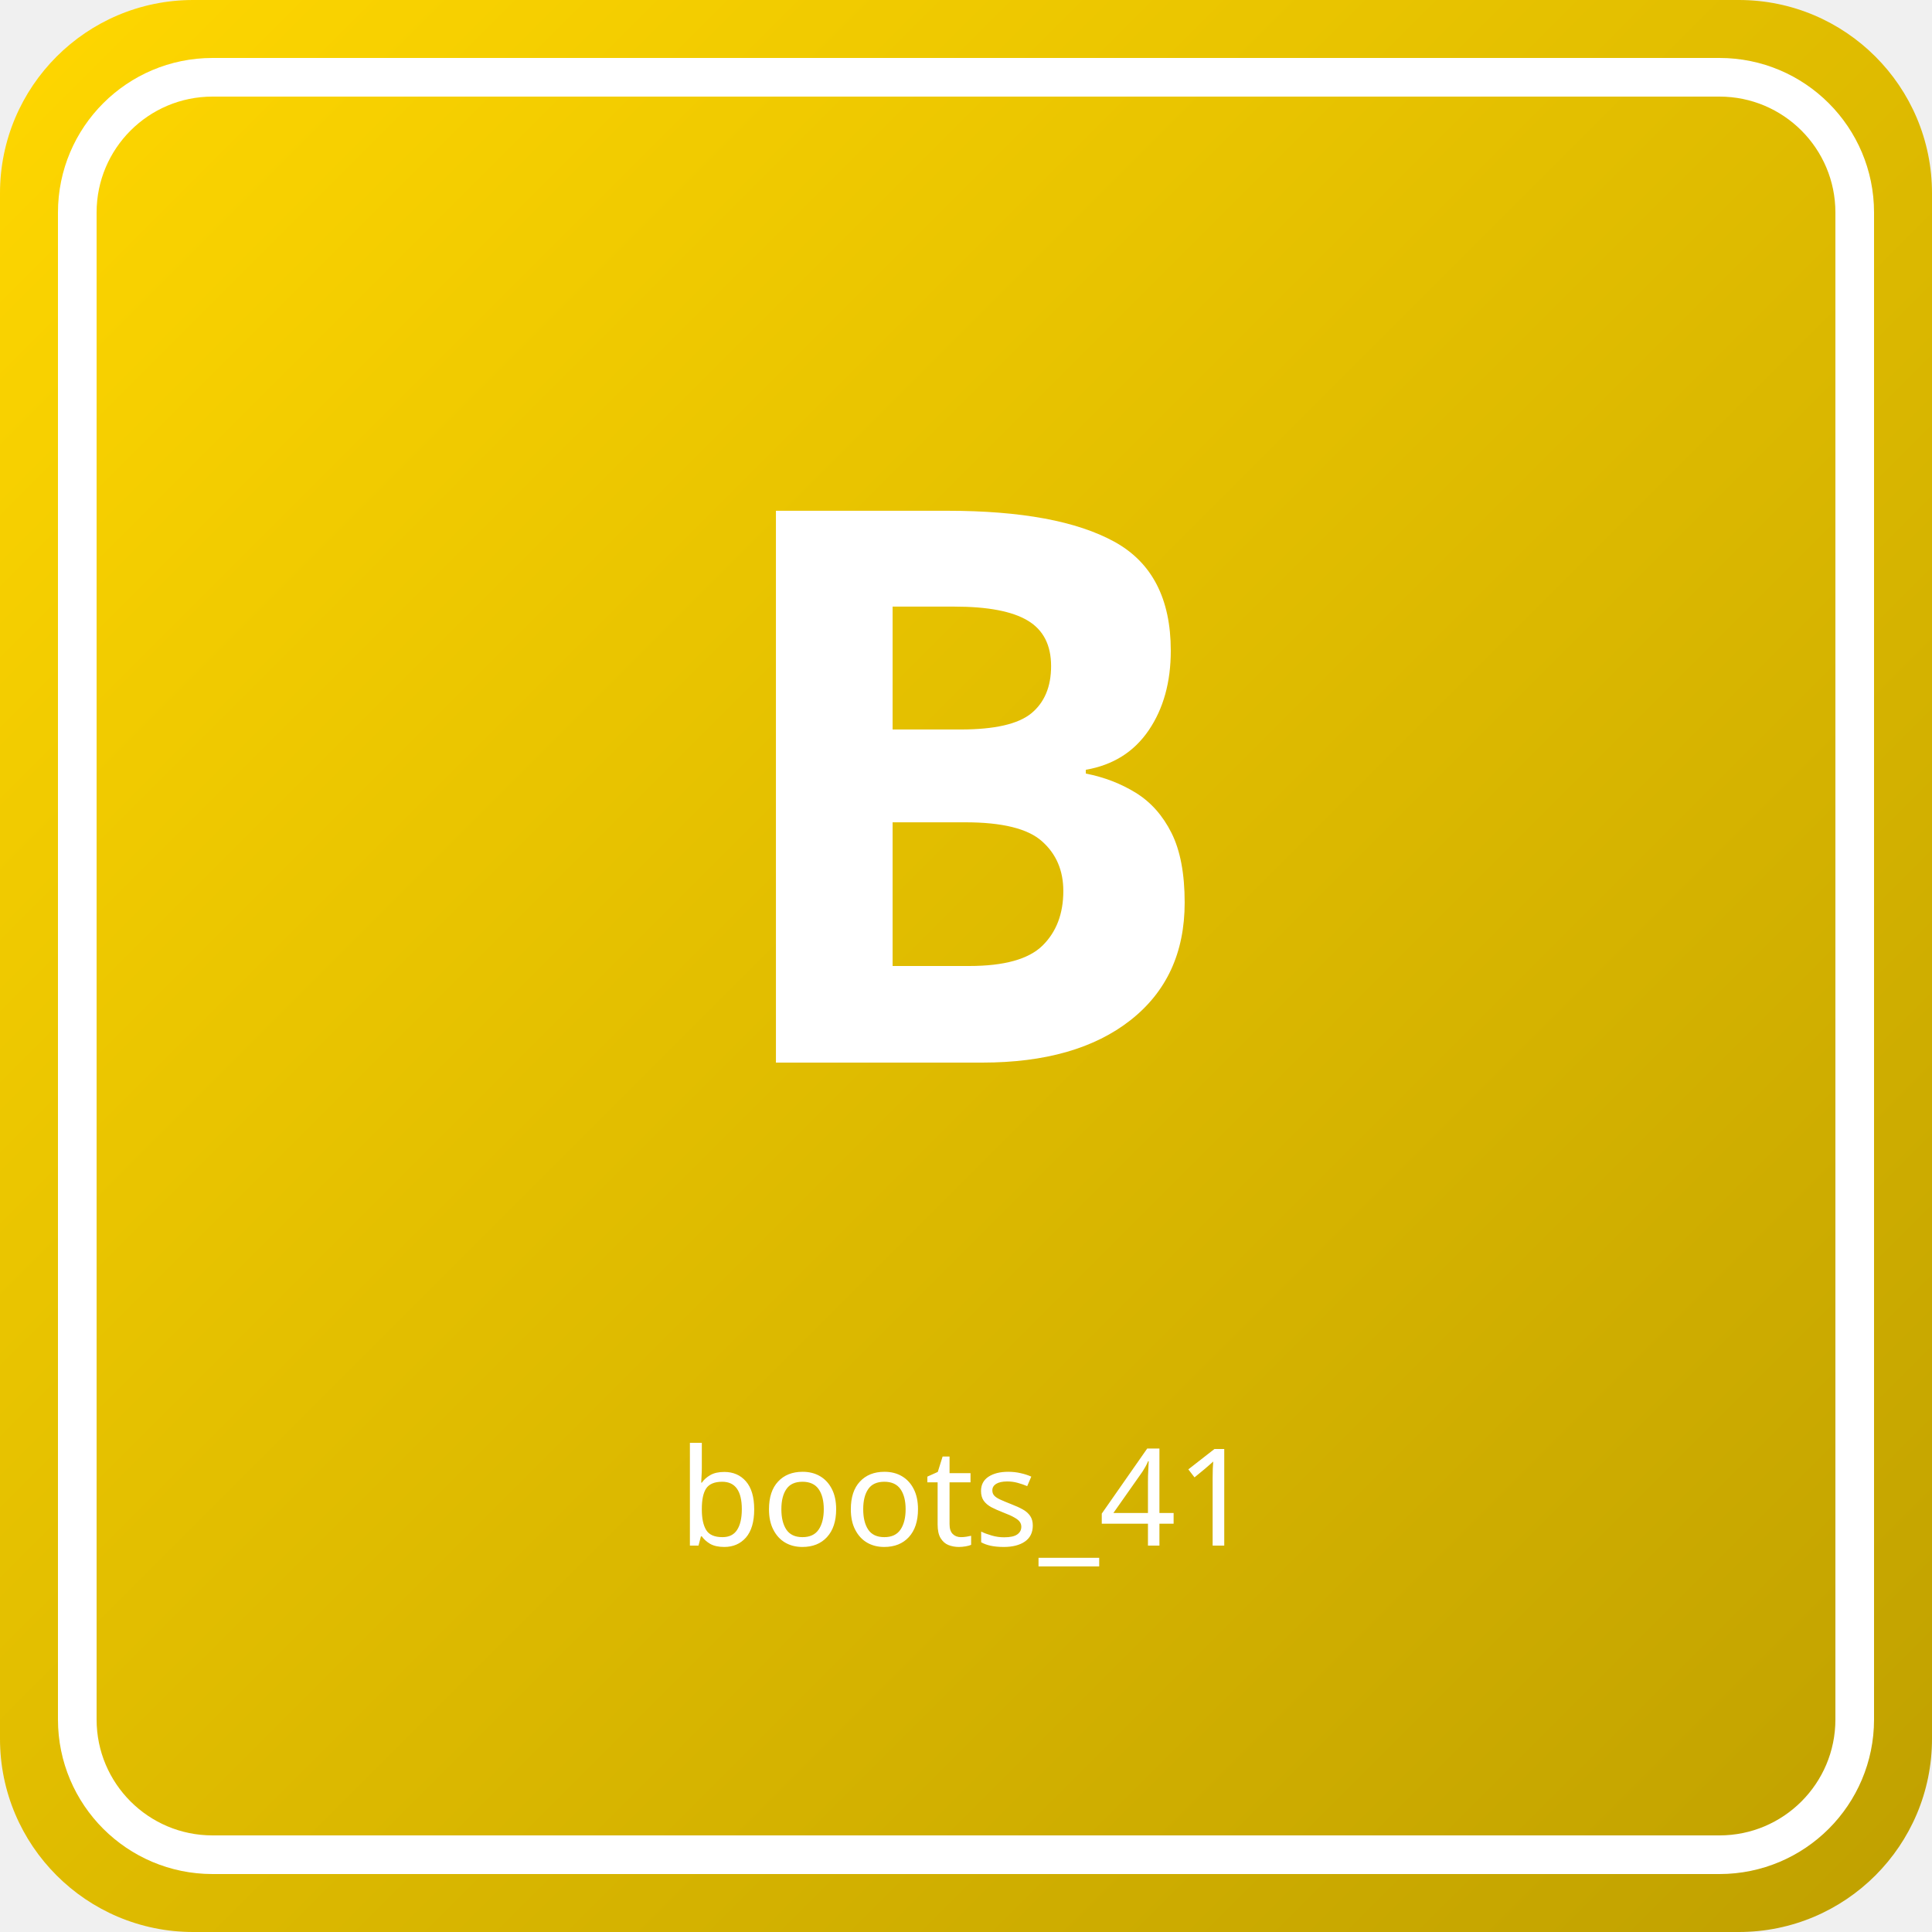
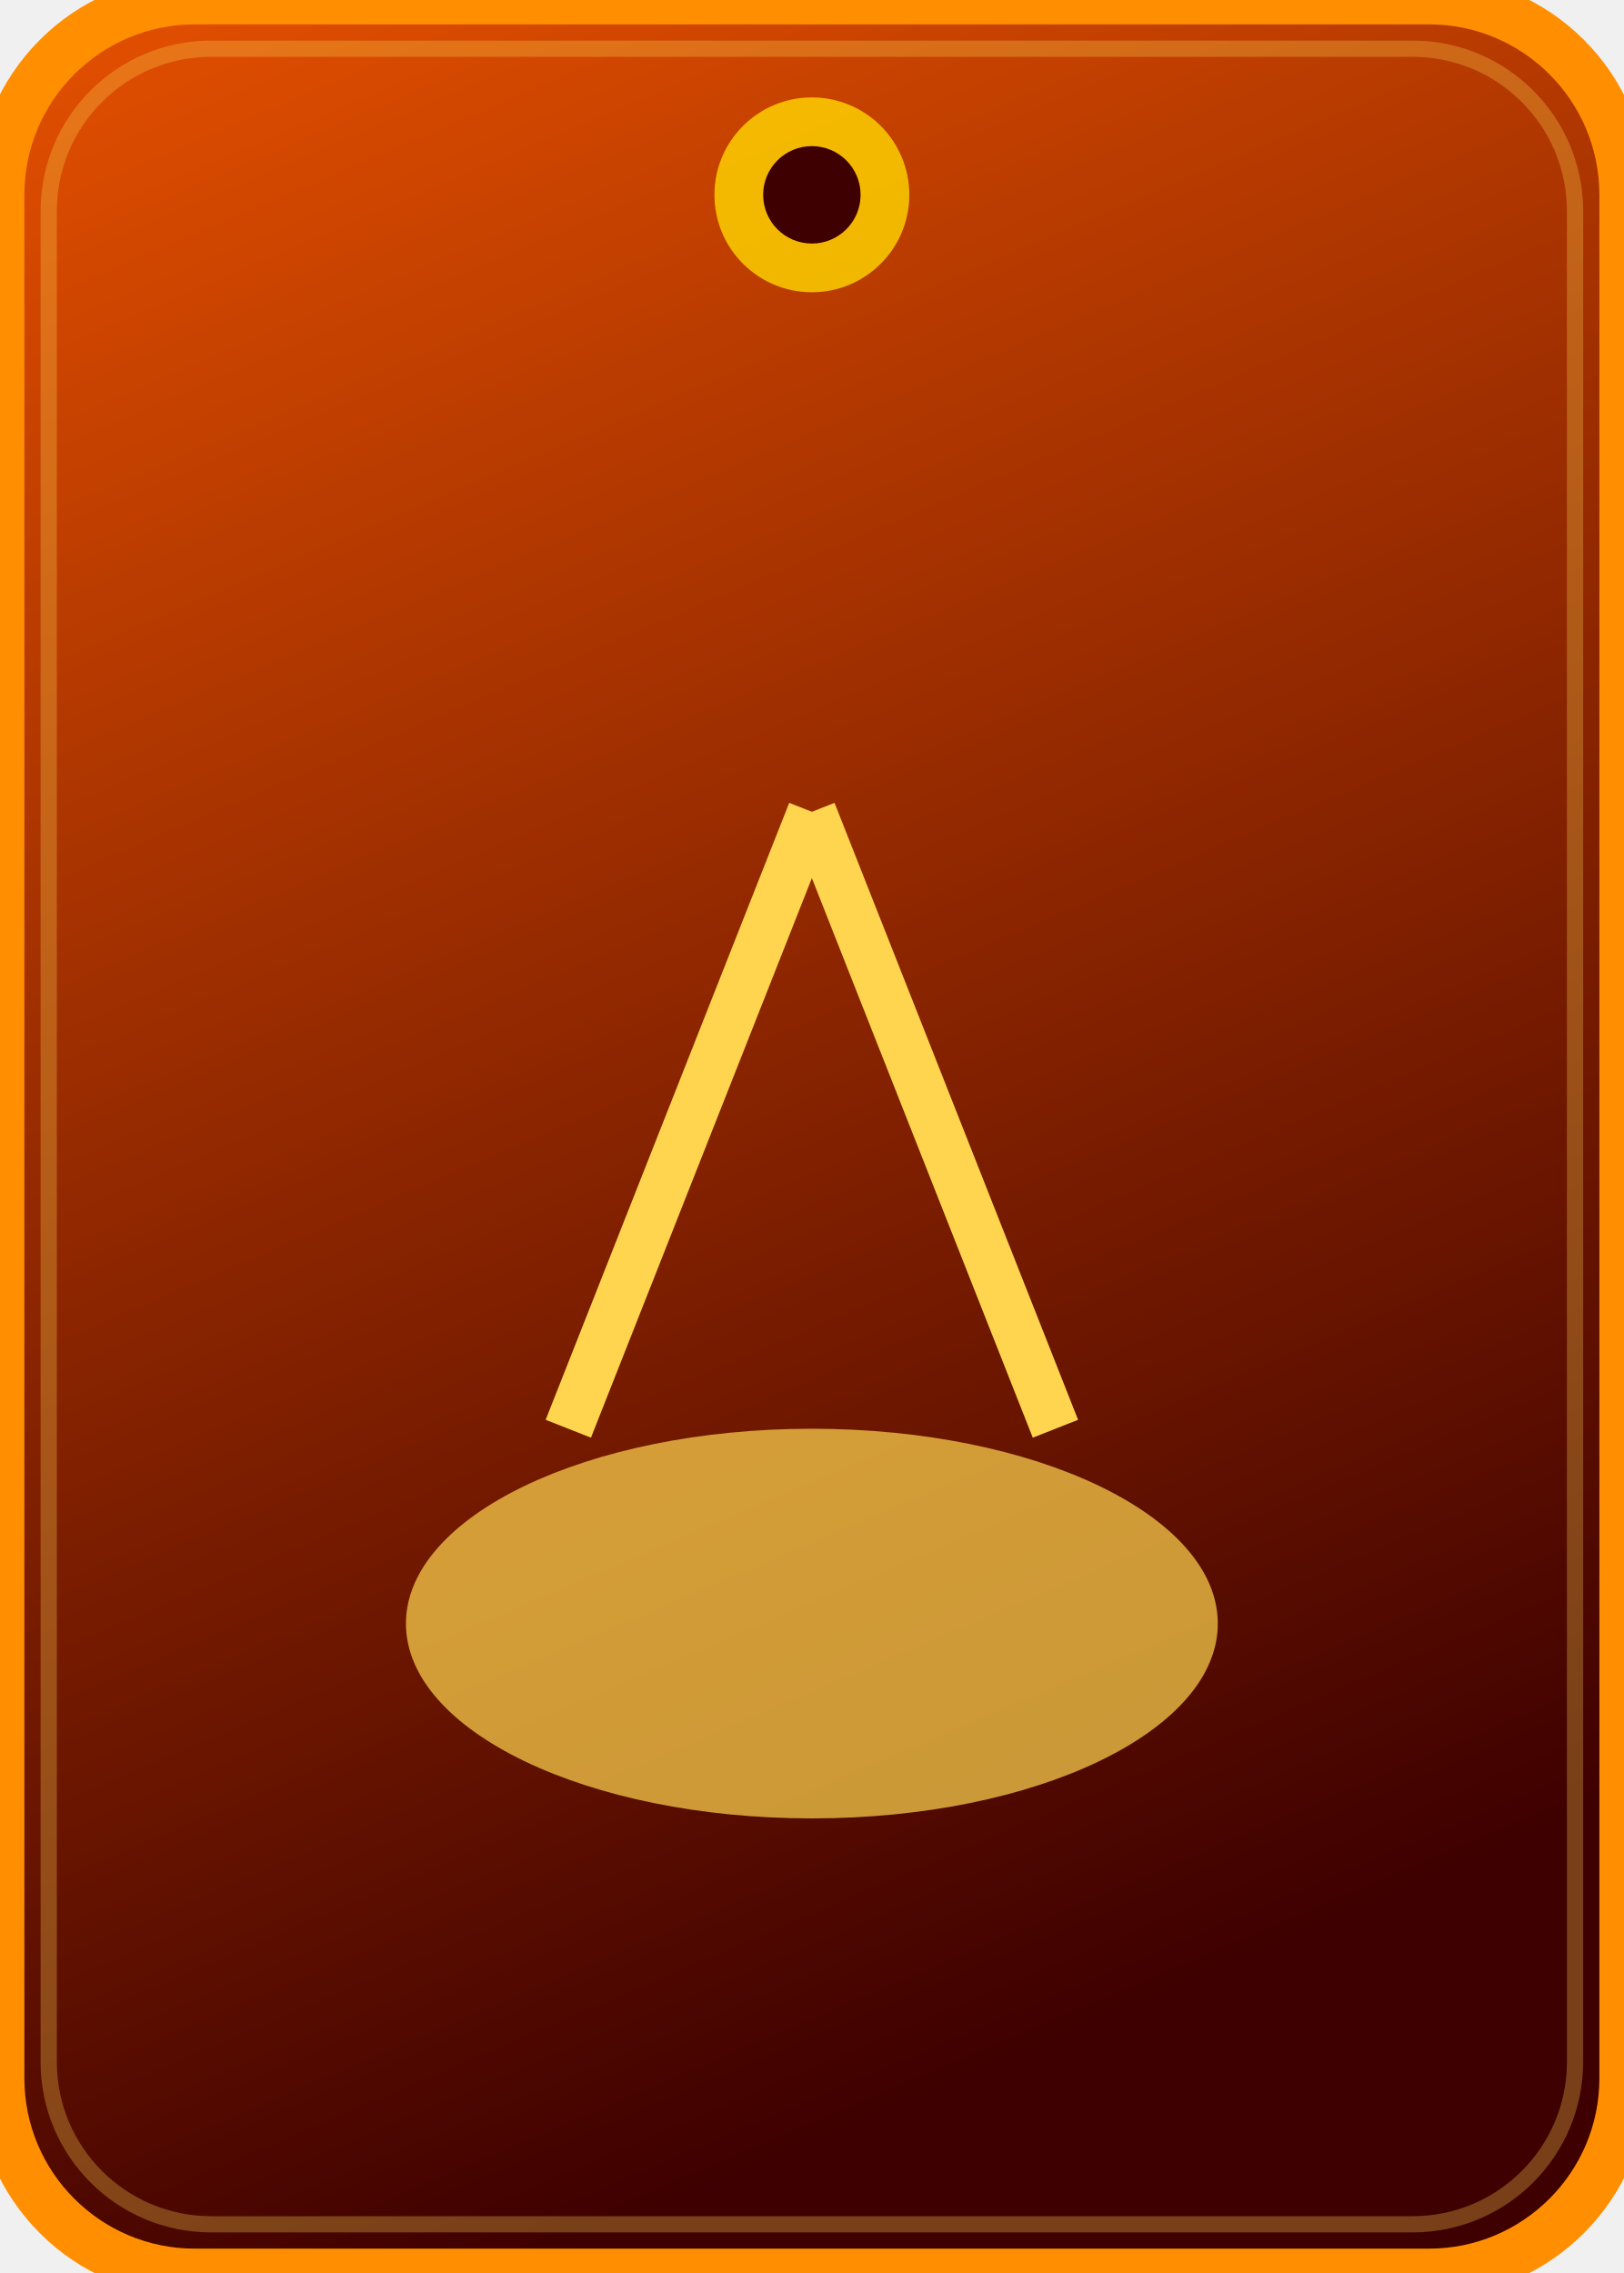
- <svg xmlns="http://www.w3.org/2000/svg" viewBox="0 0 200 200" width="200" height="200">
+ <svg xmlns="http://www.w3.org/2000/svg" viewBox="0 0 100 140">
  <defs>
-     <linearGradient id="g" x1="0" y1="0" x2="1" y2="1">
-       <stop offset="0%" stop-color="#ffd700" />
-       <stop offset="100%" stop-color="#bfa000" />
+     <linearGradient id="bg" x1="0" y1="0" x2="0.3" y2="1">
+       <stop offset="0%" stop-color="#e65100" />
+       <stop offset="100%" stop-color="#3e0000" />
    </linearGradient>
  </defs>
-   <rect width="200" height="200" fill="url(#g)" rx="20" />
-   <rect x="8" y="8" width="184" height="184" fill="none" stroke="#fff" stroke-width="4" rx="14" />
-   <text x="100" y="110" font-size="80" text-anchor="middle" fill="#fff" font-family="sans-serif" font-weight="bold">B</text>
-   <text x="100" y="160" font-size="14" text-anchor="middle" fill="#fff" font-family="sans-serif">boots_41</text>
+   <rect width="100" height="140" rx="12" fill="url(#bg)" stroke="#ff8f00" stroke-width="3" />
+   <rect x="3" y="3" width="94" height="134" rx="10" fill="none" stroke="#ffd54f" stroke-width="1" opacity="0.3" />
+   <ellipse cx="50" cy="100" rx="25" ry="12" fill="#ffd54f" opacity="0.7" />
+   <line x1="50" y1="50" x2="35" y2="88" stroke="#ffd54f" stroke-width="3" />
+   <line x1="50" y1="50" x2="65" y2="88" stroke="#ffd54f" stroke-width="3" />
+   <circle cx="50" cy="12" r="6" fill="#ffd700" opacity="0.8" />
+   <circle cx="50" cy="12" r="3" fill="#3e0000" />
</svg>
